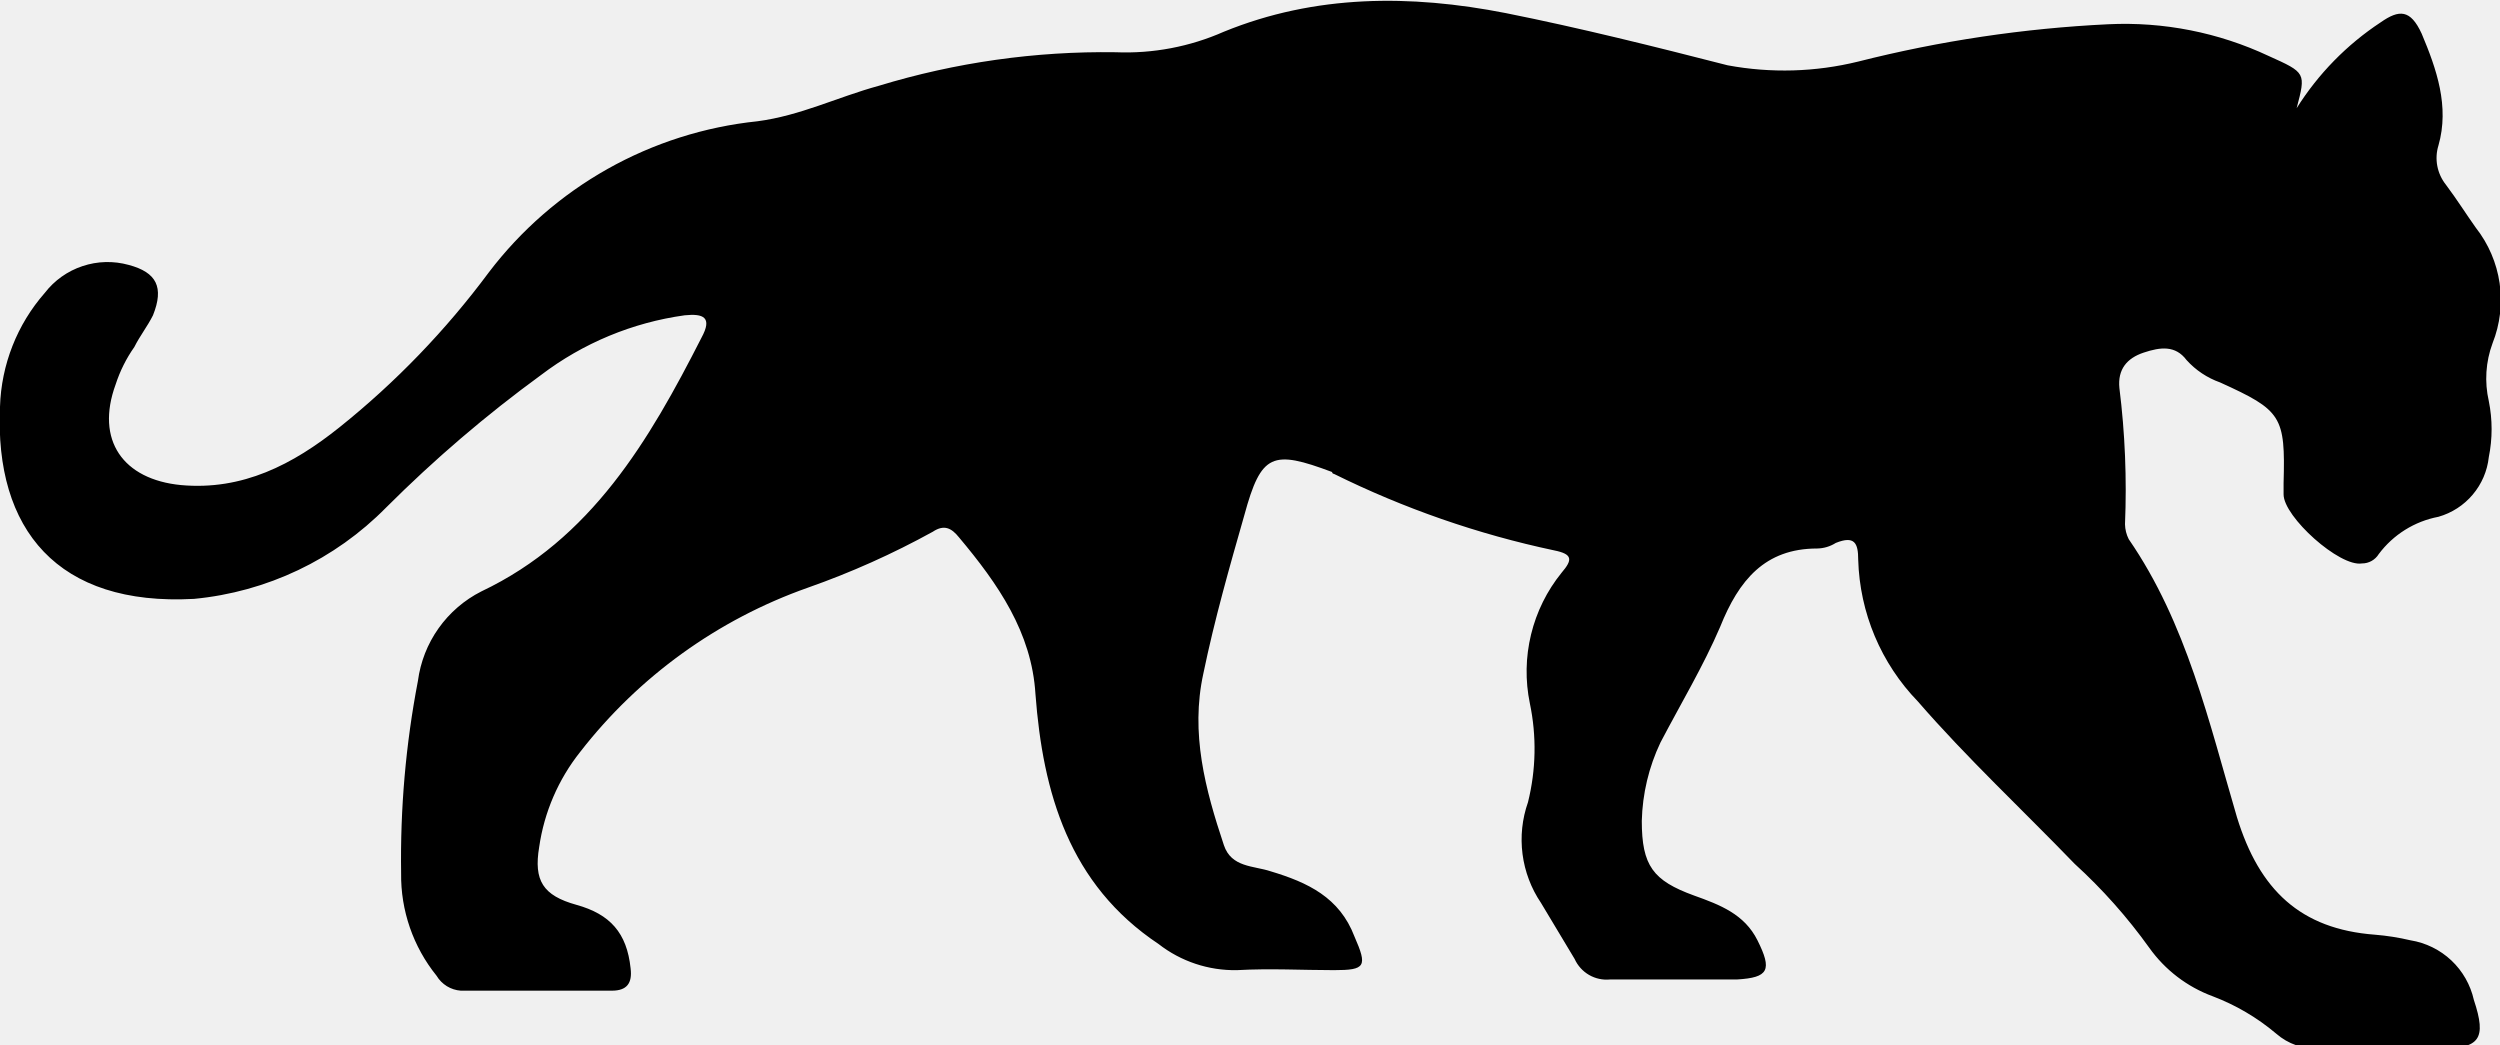
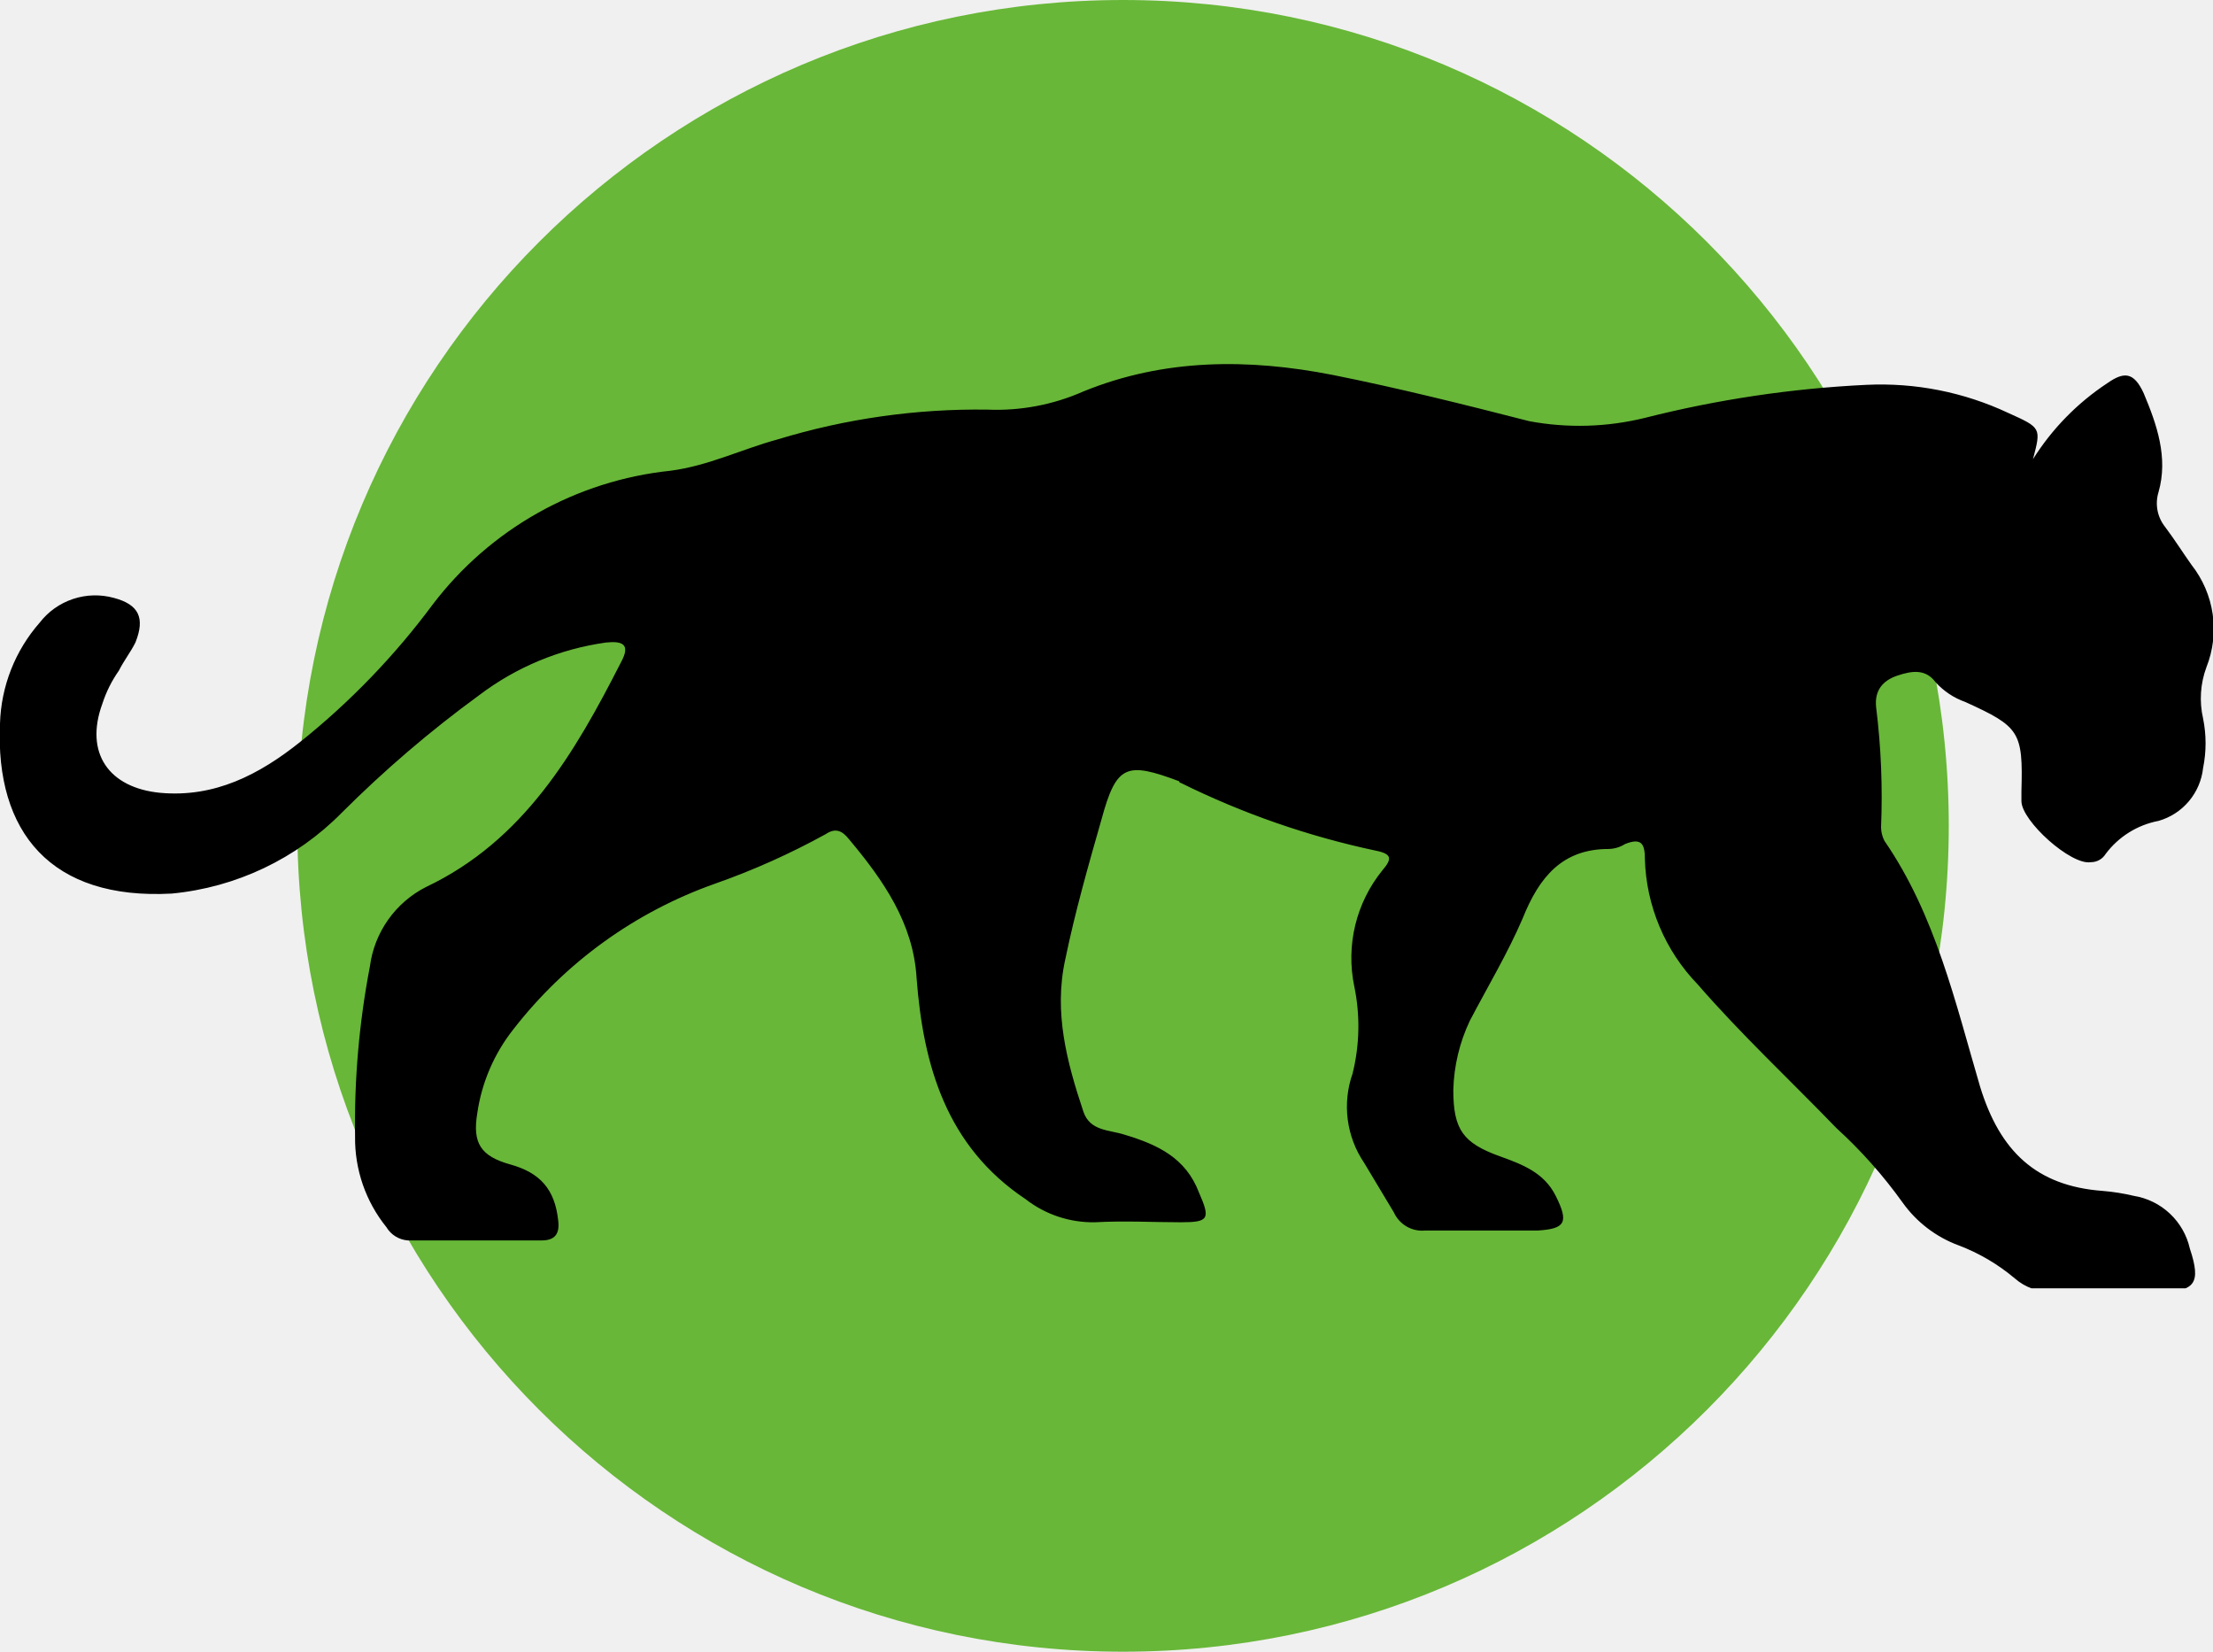
- <svg xmlns="http://www.w3.org/2000/svg" width="67" height="28" viewBox="0 0 67 28" fill="none">
-   <path d="M61.55 2.9C62.127 1.982 62.894 1.197 63.8 0.6C64.3 0.25 64.6 0.25 64.9 0.9C65.3 1.85 65.65 2.85 65.35 3.9C65.295 4.078 65.285 4.267 65.32 4.45C65.355 4.633 65.434 4.804 65.55 4.95C65.85 5.35 66.1 5.75 66.35 6.1C66.69 6.532 66.911 7.046 66.99 7.59C67.069 8.134 67.003 8.689 66.8 9.2C66.616 9.696 66.582 10.235 66.7 10.75C66.8 11.245 66.8 11.755 66.7 12.25C66.66 12.621 66.51 12.971 66.269 13.256C66.029 13.541 65.709 13.748 65.35 13.85C64.71 13.972 64.14 14.328 63.75 14.85C63.703 14.927 63.636 14.99 63.558 15.034C63.479 15.078 63.39 15.101 63.3 15.1C62.7 15.2 61.2 13.85 61.2 13.25V12.95C61.25 11.15 61.15 11 59.5 10.25C59.155 10.128 58.845 9.922 58.6 9.65C58.3 9.25 57.9 9.3 57.45 9.45C57 9.6 56.75 9.9 56.8 10.4C56.951 11.61 57.001 12.831 56.95 14.05C56.953 14.189 56.987 14.326 57.05 14.45C58.6 16.7 59.2 19.35 59.95 21.9C60.55 23.85 61.65 24.9 63.65 25.05C63.97 25.076 64.288 25.126 64.6 25.2C65.011 25.266 65.393 25.454 65.696 25.739C65.999 26.024 66.209 26.394 66.3 26.8C66.65 27.85 66.45 28.1 65.4 28.1H62.15C61.729 28.121 61.317 27.978 61 27.7C60.494 27.273 59.919 26.935 59.3 26.7C58.615 26.447 58.023 25.994 57.6 25.4C57.014 24.582 56.344 23.828 55.6 23.15C54.2 21.7 52.7 20.3 51.4 18.8C50.41 17.778 49.84 16.422 49.8 15C49.8 14.55 49.7 14.35 49.2 14.55C49.05 14.645 48.877 14.697 48.7 14.7C47.3 14.7 46.6 15.55 46.1 16.8C45.65 17.85 45.05 18.85 44.5 19.9C44.188 20.557 44.018 21.273 44 22C44 23.2 44.3 23.6 45.4 24C46.1 24.25 46.75 24.5 47.1 25.2C47.5 26 47.4 26.2 46.55 26.25H43.15C42.954 26.269 42.757 26.227 42.586 26.128C42.416 26.029 42.281 25.88 42.2 25.7L41.3 24.2C41.035 23.809 40.865 23.36 40.804 22.892C40.743 22.423 40.793 21.946 40.95 21.5C41.166 20.632 41.184 19.726 41 18.85C40.874 18.24 40.885 17.61 41.032 17.005C41.179 16.399 41.458 15.834 41.85 15.35C42.15 15 42.15 14.85 41.65 14.75C39.605 14.316 37.623 13.627 35.75 12.7C35.737 12.7 35.724 12.695 35.715 12.685C35.705 12.676 35.7 12.663 35.7 12.65C34.1 12.05 33.8 12.15 33.35 13.8C32.95 15.2 32.55 16.6 32.25 18.05C31.9 19.65 32.3 21.15 32.8 22.65C33 23.25 33.6 23.2 34.05 23.35C35.05 23.65 35.9 24.05 36.3 25.1C36.65 25.9 36.6 26 35.75 26C34.9 26 34.05 25.95 33.15 26C32.391 26.014 31.649 25.767 31.05 25.3C28.65 23.7 27.95 21.25 27.75 18.6C27.65 16.95 26.75 15.65 25.7 14.4C25.5 14.15 25.3 14.05 25 14.25C23.927 14.842 22.806 15.344 21.65 15.75C19.237 16.602 17.12 18.129 15.55 20.15C14.964 20.887 14.584 21.767 14.45 22.7C14.3 23.6 14.55 24 15.45 24.25C16.35 24.5 16.8 25 16.9 25.95C16.95 26.35 16.8 26.55 16.4 26.55H12.35C12.217 26.541 12.089 26.499 11.976 26.43C11.863 26.36 11.768 26.264 11.7 26.15C11.072 25.372 10.736 24.399 10.75 23.4C10.724 21.672 10.874 19.947 11.2 18.25C11.267 17.742 11.456 17.258 11.753 16.839C12.049 16.421 12.443 16.081 12.9 15.85C15.85 14.45 17.4 11.8 18.8 9.05C19.1 8.5 18.85 8.4 18.35 8.45C16.951 8.644 15.625 9.195 14.5 10.05C13.027 11.124 11.64 12.311 10.35 13.6C8.975 14.997 7.151 15.864 5.2 16.05C1.55 16.25 -0.15 14.2 -2.12286e-05 10.9C0.034 9.775 0.458 8.696 1.2 7.85C1.458 7.515 1.81 7.265 2.211 7.132C2.611 6.998 3.043 6.987 3.45 7.1C4.2 7.3 4.4 7.7 4.1 8.45C3.95 8.75 3.75 9 3.6 9.3C3.384 9.606 3.216 9.944 3.1 10.3C2.55 11.8 3.3 12.85 4.85 13C6.5 13.15 7.85 12.45 9.1 11.45C10.606 10.244 11.95 8.849 13.1 7.3C13.96 6.169 15.042 5.226 16.28 4.529C17.519 3.832 18.887 3.397 20.3 3.25C21.45 3.1 22.45 2.6 23.55 2.3C25.607 1.673 27.75 1.369 29.9 1.4C30.896 1.441 31.888 1.253 32.8 0.85C35.25 -0.15 37.8 -0.15 40.35 0.35C42.35 0.75 44.35 1.25 46.3 1.75C47.461 1.966 48.654 1.932 49.8 1.65C51.994 1.094 54.239 0.759 56.5 0.65C57.981 0.578 59.458 0.87 60.8 1.5C61.8 1.95 61.8 1.95 61.55 2.9Z" fill="black" />
+ <svg xmlns="http://www.w3.org/2000/svg" width="268" height="200" viewBox="0 0 268 200" fill="none">
+   <circle cx="136" cy="100" r="100" fill="#68B738" />
+   <g clip-path="url(#clip0_2403_774)">
+     <path d="M246.2 55.6C248.509 51.926 251.578 48.789 255.2 46.4C257.2 45 258.4 45 259.6 47.6C261.2 51.4 262.6 55.4 261.4 59.6C261.182 60.312 261.14 61.067 261.28 61.799C261.419 62.531 261.735 63.218 262.2 63.8C263.4 65.4 264.4 67 265.4 68.4C266.761 70.127 267.644 72.183 267.96 74.359C268.276 76.535 268.014 78.757 267.2 80.8C266.466 82.784 266.327 84.938 266.8 87C267.2 88.98 267.2 91.02 266.8 93C266.638 94.483 266.038 95.884 265.076 97.024C264.115 98.164 262.835 98.991 261.4 99.4C258.842 99.887 256.559 101.314 255 103.4C254.811 103.707 254.546 103.961 254.231 104.136C253.916 104.311 253.561 104.402 253.2 104.4C250.8 104.8 244.8 99.4 244.8 97V95.8C245 88.6 244.6 88 238 85C236.619 84.513 235.381 83.688 234.4 82.6C233.2 81 231.6 81.2 229.8 81.8C228 82.4 227 83.6 227.2 85.6C227.803 90.442 228.004 95.325 227.8 100.2C227.813 100.756 227.95 101.303 228.2 101.8C234.4 110.8 236.8 121.4 239.8 131.6C242.2 139.4 246.6 143.6 254.6 144.2C255.88 144.302 257.151 144.503 258.4 144.8C260.044 145.064 261.57 145.815 262.783 146.956C263.995 148.097 264.837 149.575 265.2 151.2C266.6 155.4 265.8 156.4 261.6 156.4H248.6C246.917 156.485 245.267 155.911 244 154.8C241.976 153.092 239.677 151.739 237.2 150.8C234.462 149.789 232.093 147.977 230.4 145.6C228.057 142.327 225.376 139.31 222.4 136.6C216.8 130.8 210.8 125.2 205.6 119.2C201.641 115.112 199.358 109.688 199.2 104C199.2 102.2 198.8 101.4 196.8 102.2C196.201 102.58 195.509 102.787 194.8 102.8C189.2 102.8 186.4 106.2 184.4 111.2C182.6 115.4 180.2 119.4 178 123.6C176.753 126.229 176.071 129.091 176 132C176 136.8 177.2 138.4 181.6 140C184.4 141 187 142 188.4 144.8C190 148 189.6 148.8 186.2 149H172.6C171.816 149.078 171.027 148.907 170.346 148.512C169.664 148.117 169.123 147.518 168.8 146.8L165.2 140.8C164.139 139.234 163.459 137.442 163.216 135.566C162.973 133.691 163.173 131.784 163.8 130C164.666 126.527 164.734 122.903 164 119.4C163.496 116.96 163.539 114.439 164.127 112.018C164.715 109.597 165.833 107.337 167.4 105.4C168.6 104 168.6 103.4 166.6 103C158.422 101.263 150.493 98.508 143 94.8C142.947 94.8 142.896 94.779 142.859 94.741C142.821 94.704 142.8 94.653 142.8 94.6C136.4 92.2 135.2 92.6 133.4 99.2C131.8 104.8 130.2 110.4 129 116.2C127.6 122.6 129.2 128.6 131.2 134.6C132 137 134.4 136.8 136.2 137.4C140.2 138.6 143.6 140.2 145.2 144.4C146.6 147.6 146.4 148 143 148C139.6 148 136.2 147.8 132.6 148C129.562 148.055 126.597 147.067 124.2 145.2C114.6 138.8 111.8 129 111 118.4C110.6 111.8 107 106.6 102.8 101.6C102 100.6 101.2 100.2 100 101C95.707 103.367 91.225 105.374 86.6 107C76.948 110.408 68.479 116.517 62.2 124.6C59.855 127.55 58.337 131.07 57.8 134.8C57.2 138.4 58.2 140 61.8 141C65.4 142 67.2 144 67.6 147.8C67.8 149.4 67.2 150.2 65.6 150.2H49.4C48.87 150.162 48.357 149.997 47.904 149.719C47.451 149.44 47.072 149.056 46.8 148.6C44.288 145.489 42.943 141.598 43 137.6C42.895 130.69 43.498 123.787 44.8 117C45.067 114.967 45.826 113.03 47.011 111.358C48.196 109.685 49.771 108.326 51.6 107.4C63.4 101.8 69.6 91.2 75.2 80.2C76.4 78 75.4 77.6 73.4 77.8C67.803 78.577 62.499 80.781 58 84.2C52.108 88.498 46.559 93.245 41.4 98.4C35.899 103.987 28.605 107.457 20.8 108.2C6.2 109 -0.6 100.8 2.18973e-05 87.6C0.134 83.099 1.831 78.785 4.8 75.4C5.832 74.062 7.239 73.062 8.843 72.528C10.446 71.993 12.172 71.949 13.8 72.4C16.8 73.2 17.6 74.8 16.4 77.8C15.8 79 15 80 14.4 81.2C13.537 82.426 12.863 83.774 12.4 85.2C10.2 91.2 13.2 95.4 19.4 96C26 96.6 31.4 93.8 36.4 89.8C42.424 84.976 47.801 79.397 52.4 73.2C55.839 68.675 60.168 64.903 65.122 62.116C70.075 59.33 75.547 57.589 81.2 57C85.8 56.4 89.8 54.4 94.2 53.2C102.429 50.691 110.998 49.477 119.6 49.6C123.584 49.766 127.553 49.013 131.2 47.4C141 43.4 151.2 43.4 161.4 45.4C169.4 47 177.4 49 185.2 51C189.842 51.865 194.615 51.728 199.2 50.6C207.977 48.375 216.956 47.035 226 46.6C231.925 46.312 237.83 47.479 243.2 50C247.2 51.8 247.2 51.8 246.2 55.6Z" fill="black" />
+   </g>
+   <defs>
+     <clipPath id="clip0_2403_774">
+       <rect width="268" height="112" fill="white" transform="translate(0 44)" />
+     </clipPath>
+   </defs>
</svg>
